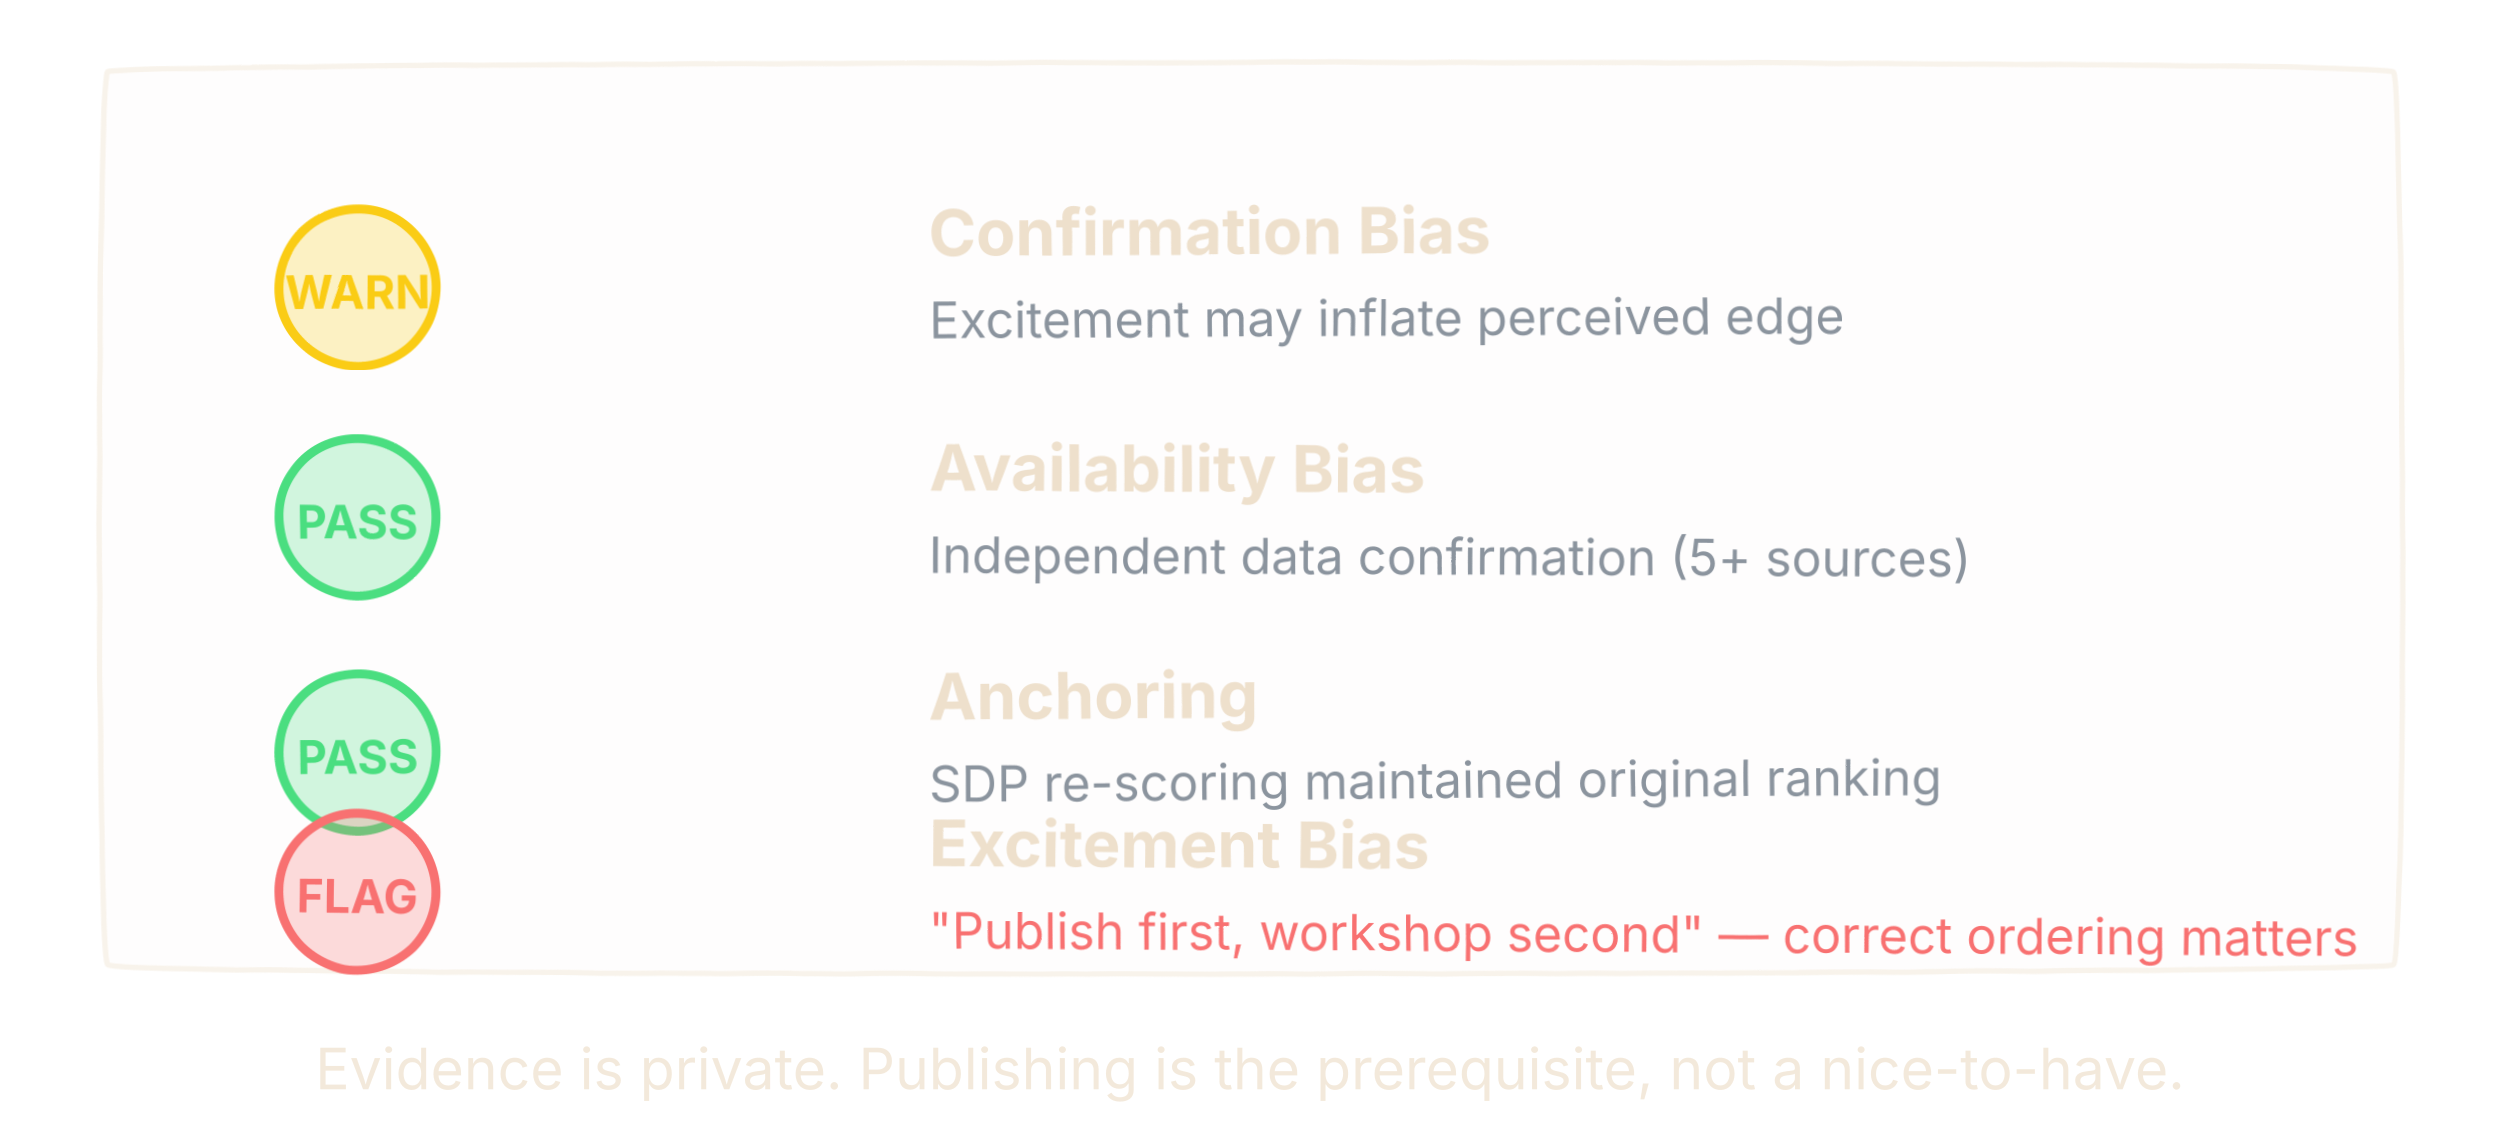
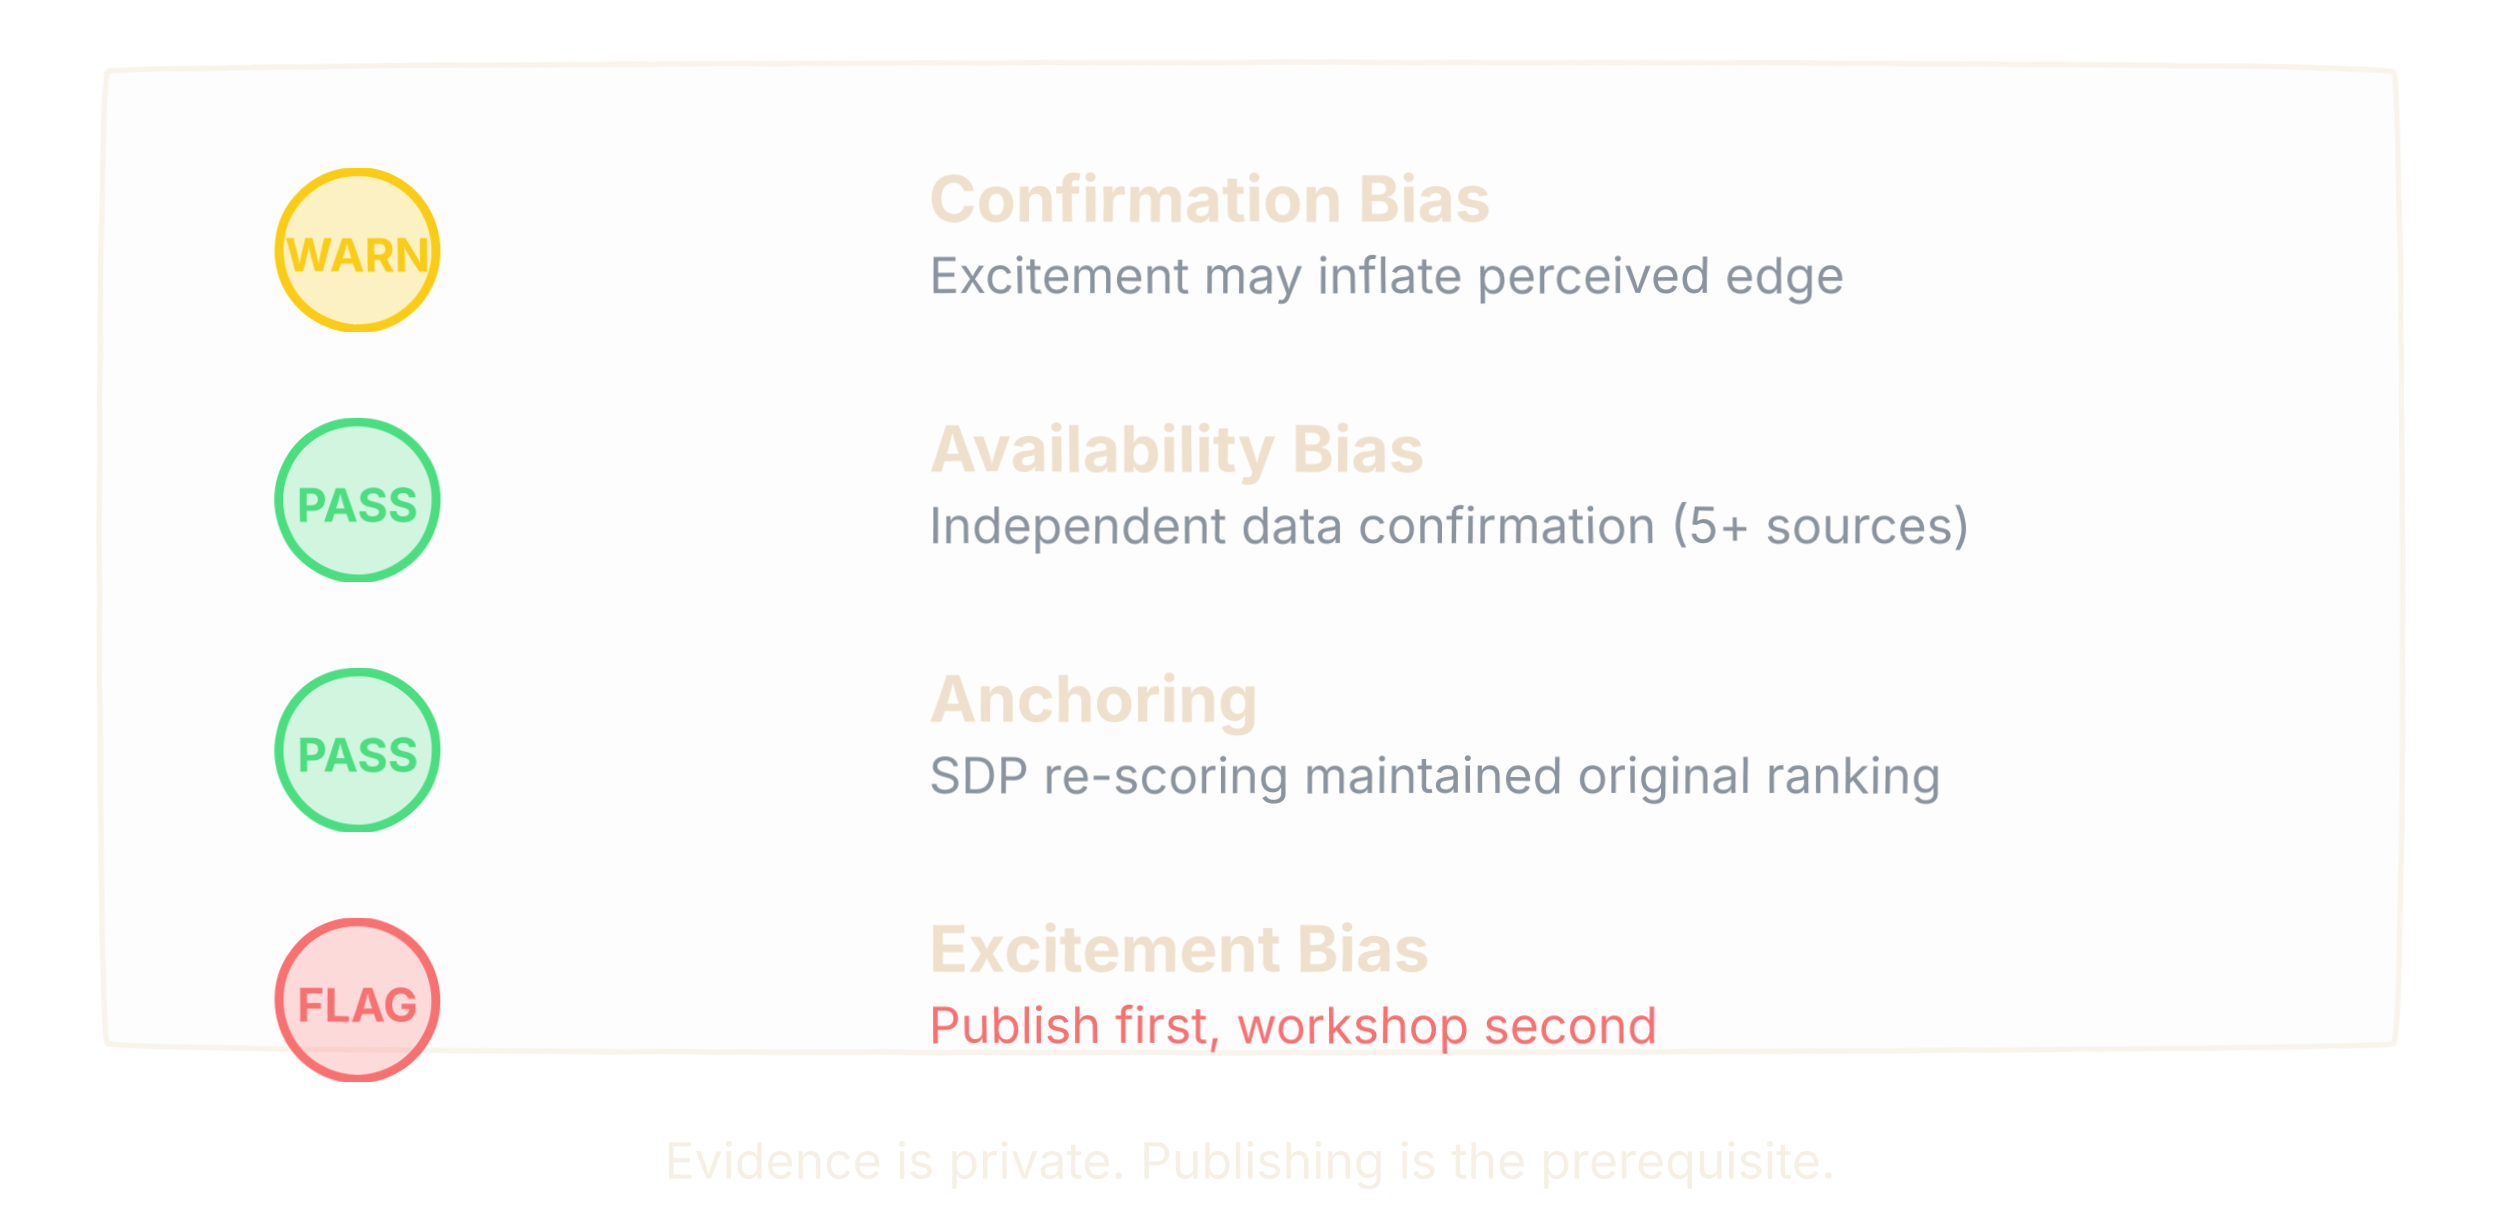
- <svg xmlns="http://www.w3.org/2000/svg" viewBox="0 0 700 320" style="width:100%;max-width:700px;">
+ <svg xmlns="http://www.w3.org/2000/svg" viewBox="0 0 700 340" style="width:100%;max-width:700px;">
  <defs>
    <filter id="roughen-12" x="-2%" y="-2%" width="104%" height="104%">
      <feTurbulence type="turbulence" baseFrequency="0.03" numOctaves="2" result="noise" seed="12" />
      <feDisplacementMap in="SourceGraphic" in2="noise" scale="0.4" xChannelSelector="R" yChannelSelector="G" />
    </filter>
  </defs>
+   <style>
+     @keyframes flagPulse {
+       0%, 100% { stroke-width: 2.5; }
+       50% { stroke-width: 4; }
+     }
+     .flag-circle { animation: flagPulse 2s ease-in-out infinite; }
+   </style>
  <g filter="url(#roughen-12)">
-     <path d="M 30,20 C 33,17 667,16 670,20 C 673,23 674,268 670,270 C 667,273 33,274 30,270 C 27,267 27,23 30,20 Z" fill="rgba(232,128,114,0.03)" stroke="#eee0cc" stroke-width="1.5" stroke-linecap="round" stroke-linejoin="round" opacity="0.4" />
+     <path d="M 30,20 C 33,17 667,16 670,20 C 673,23 674,290 670,292 C 667,295 33,296 30,292 C 27,289 27,23 30,20 Z" fill="rgba(232,128,114,0.03)" stroke="#eee0cc" stroke-width="1.5" stroke-linecap="round" stroke-linejoin="round" opacity="0.4" />
  </g>
-   <g filter="url(#roughen-12)" transform="rotate(-0.3, 180, 80)">
-     <circle cx="100" cy="80" r="22" fill="rgba(250,204,21,0.25)" stroke="#facc15" stroke-width="2.5" />
-     <text x="100" y="86" text-anchor="middle" font-family="'Inter', sans-serif" font-size="13" fill="#facc15" font-weight="700">WARN</text>
-     <text x="260" y="72" font-family="'Inter', sans-serif" font-size="18" fill="#eee0cc" font-weight="700">Confirmation Bias</text>
-     <text x="260" y="95" font-family="'Inter', sans-serif" font-size="14" fill="#8b949e">Excitement may inflate perceived edge</text>
+   <g filter="url(#roughen-12)">
+     <circle cx="100" cy="70" r="22" fill="rgba(250,204,21,0.25)" stroke="#facc15" stroke-width="2.5" />
+     <text x="100" y="76" text-anchor="middle" font-family="'Inter', sans-serif" font-size="13" fill="#facc15" font-weight="700">WARN</text>
+     <text x="260" y="62" font-family="'Inter', sans-serif" font-size="18" fill="#eee0cc" font-weight="700">Confirmation Bias</text>
+     <text x="260" y="82" font-family="'Inter', sans-serif" font-size="14" fill="#8b949e">Excitement may inflate perceived edge</text>
  </g>
-   <g filter="url(#roughen-12)" transform="rotate(0.2, 180, 145)">
-     <circle cx="100" cy="145" r="22" fill="rgba(78,222,128,0.25)" stroke="#4ade80" stroke-width="2.5" />
-     <text x="100" y="151" text-anchor="middle" font-family="'Inter', sans-serif" font-size="13" fill="#4ade80" font-weight="700">PASS</text>
-     <text x="260" y="137" font-family="'Inter', sans-serif" font-size="18" fill="#eee0cc" font-weight="700">Availability Bias</text>
-     <text x="260" y="160" font-family="'Inter', sans-serif" font-size="14" fill="#8b949e">Independent data confirmation (5+ sources)</text>
+   <g filter="url(#roughen-12)">
+     <circle cx="100" cy="140" r="22" fill="rgba(78,222,128,0.25)" stroke="#4ade80" stroke-width="2.5" />
+     <text x="100" y="146" text-anchor="middle" font-family="'Inter', sans-serif" font-size="13" fill="#4ade80" font-weight="700">PASS</text>
+     <text x="260" y="132" font-family="'Inter', sans-serif" font-size="18" fill="#eee0cc" font-weight="700">Availability Bias</text>
+     <text x="260" y="152" font-family="'Inter', sans-serif" font-size="14" fill="#8b949e">Independent data confirmation (5+ sources)</text>
  </g>
-   <g filter="url(#roughen-12)" transform="rotate(-0.4, 180, 210)">
+   <g filter="url(#roughen-12)">
    <circle cx="100" cy="210" r="22" fill="rgba(78,222,128,0.25)" stroke="#4ade80" stroke-width="2.5" />
    <text x="100" y="216" text-anchor="middle" font-family="'Inter', sans-serif" font-size="13" fill="#4ade80" font-weight="700">PASS</text>
    <text x="260" y="202" font-family="'Inter', sans-serif" font-size="18" fill="#eee0cc" font-weight="700">Anchoring</text>
-     <text x="260" y="225" font-family="'Inter', sans-serif" font-size="14" fill="#8b949e">SDP re-scoring maintained original ranking</text>
+     <text x="260" y="222" font-family="'Inter', sans-serif" font-size="14" fill="#8b949e">SDP re-scoring maintained original ranking</text>
  </g>
-   <g filter="url(#roughen-12)" transform="rotate(0.3, 180, 250)">
-     <circle cx="100" cy="250" r="22" fill="rgba(248,113,113,0.25)" stroke="#f87171" stroke-width="2.5" />
-     <text x="100" y="256" text-anchor="middle" font-family="'Inter', sans-serif" font-size="13" fill="#f87171" font-weight="700">FLAG</text>
-     <text x="260" y="242" font-family="'Inter', sans-serif" font-size="18" fill="#eee0cc" font-weight="700">Excitement Bias</text>
-     <text x="260" y="265" font-family="'Inter', sans-serif" font-size="14" fill="#f87171">"Publish first, workshop second" — correct ordering matters</text>
+   <g filter="url(#roughen-12)">
+     <circle class="flag-circle" cx="100" cy="280" r="22" fill="rgba(248,113,113,0.25)" stroke="#f87171" stroke-width="2.5" />
+     <text x="100" y="286" text-anchor="middle" font-family="'Inter', sans-serif" font-size="13" fill="#f87171" font-weight="700">FLAG</text>
+     <text x="260" y="272" font-family="'Inter', sans-serif" font-size="18" fill="#eee0cc" font-weight="700">Excitement Bias</text>
+     <text x="260" y="292" font-family="'Inter', sans-serif" font-size="14" fill="#f87171">Publish first, workshop second</text>
  </g>
-   <text x="350" y="305" text-anchor="middle" font-family="'Inter', sans-serif" font-size="16" fill="#eee0cc" opacity="0.7">Evidence is private. Publishing is the prerequisite, not a nice-to-have.</text>
+   <text x="350" y="330" text-anchor="middle" font-family="'Inter', sans-serif" font-size="14" fill="#eee0cc" opacity="0.5">Evidence is private. Publishing is the prerequisite.</text>
</svg>
